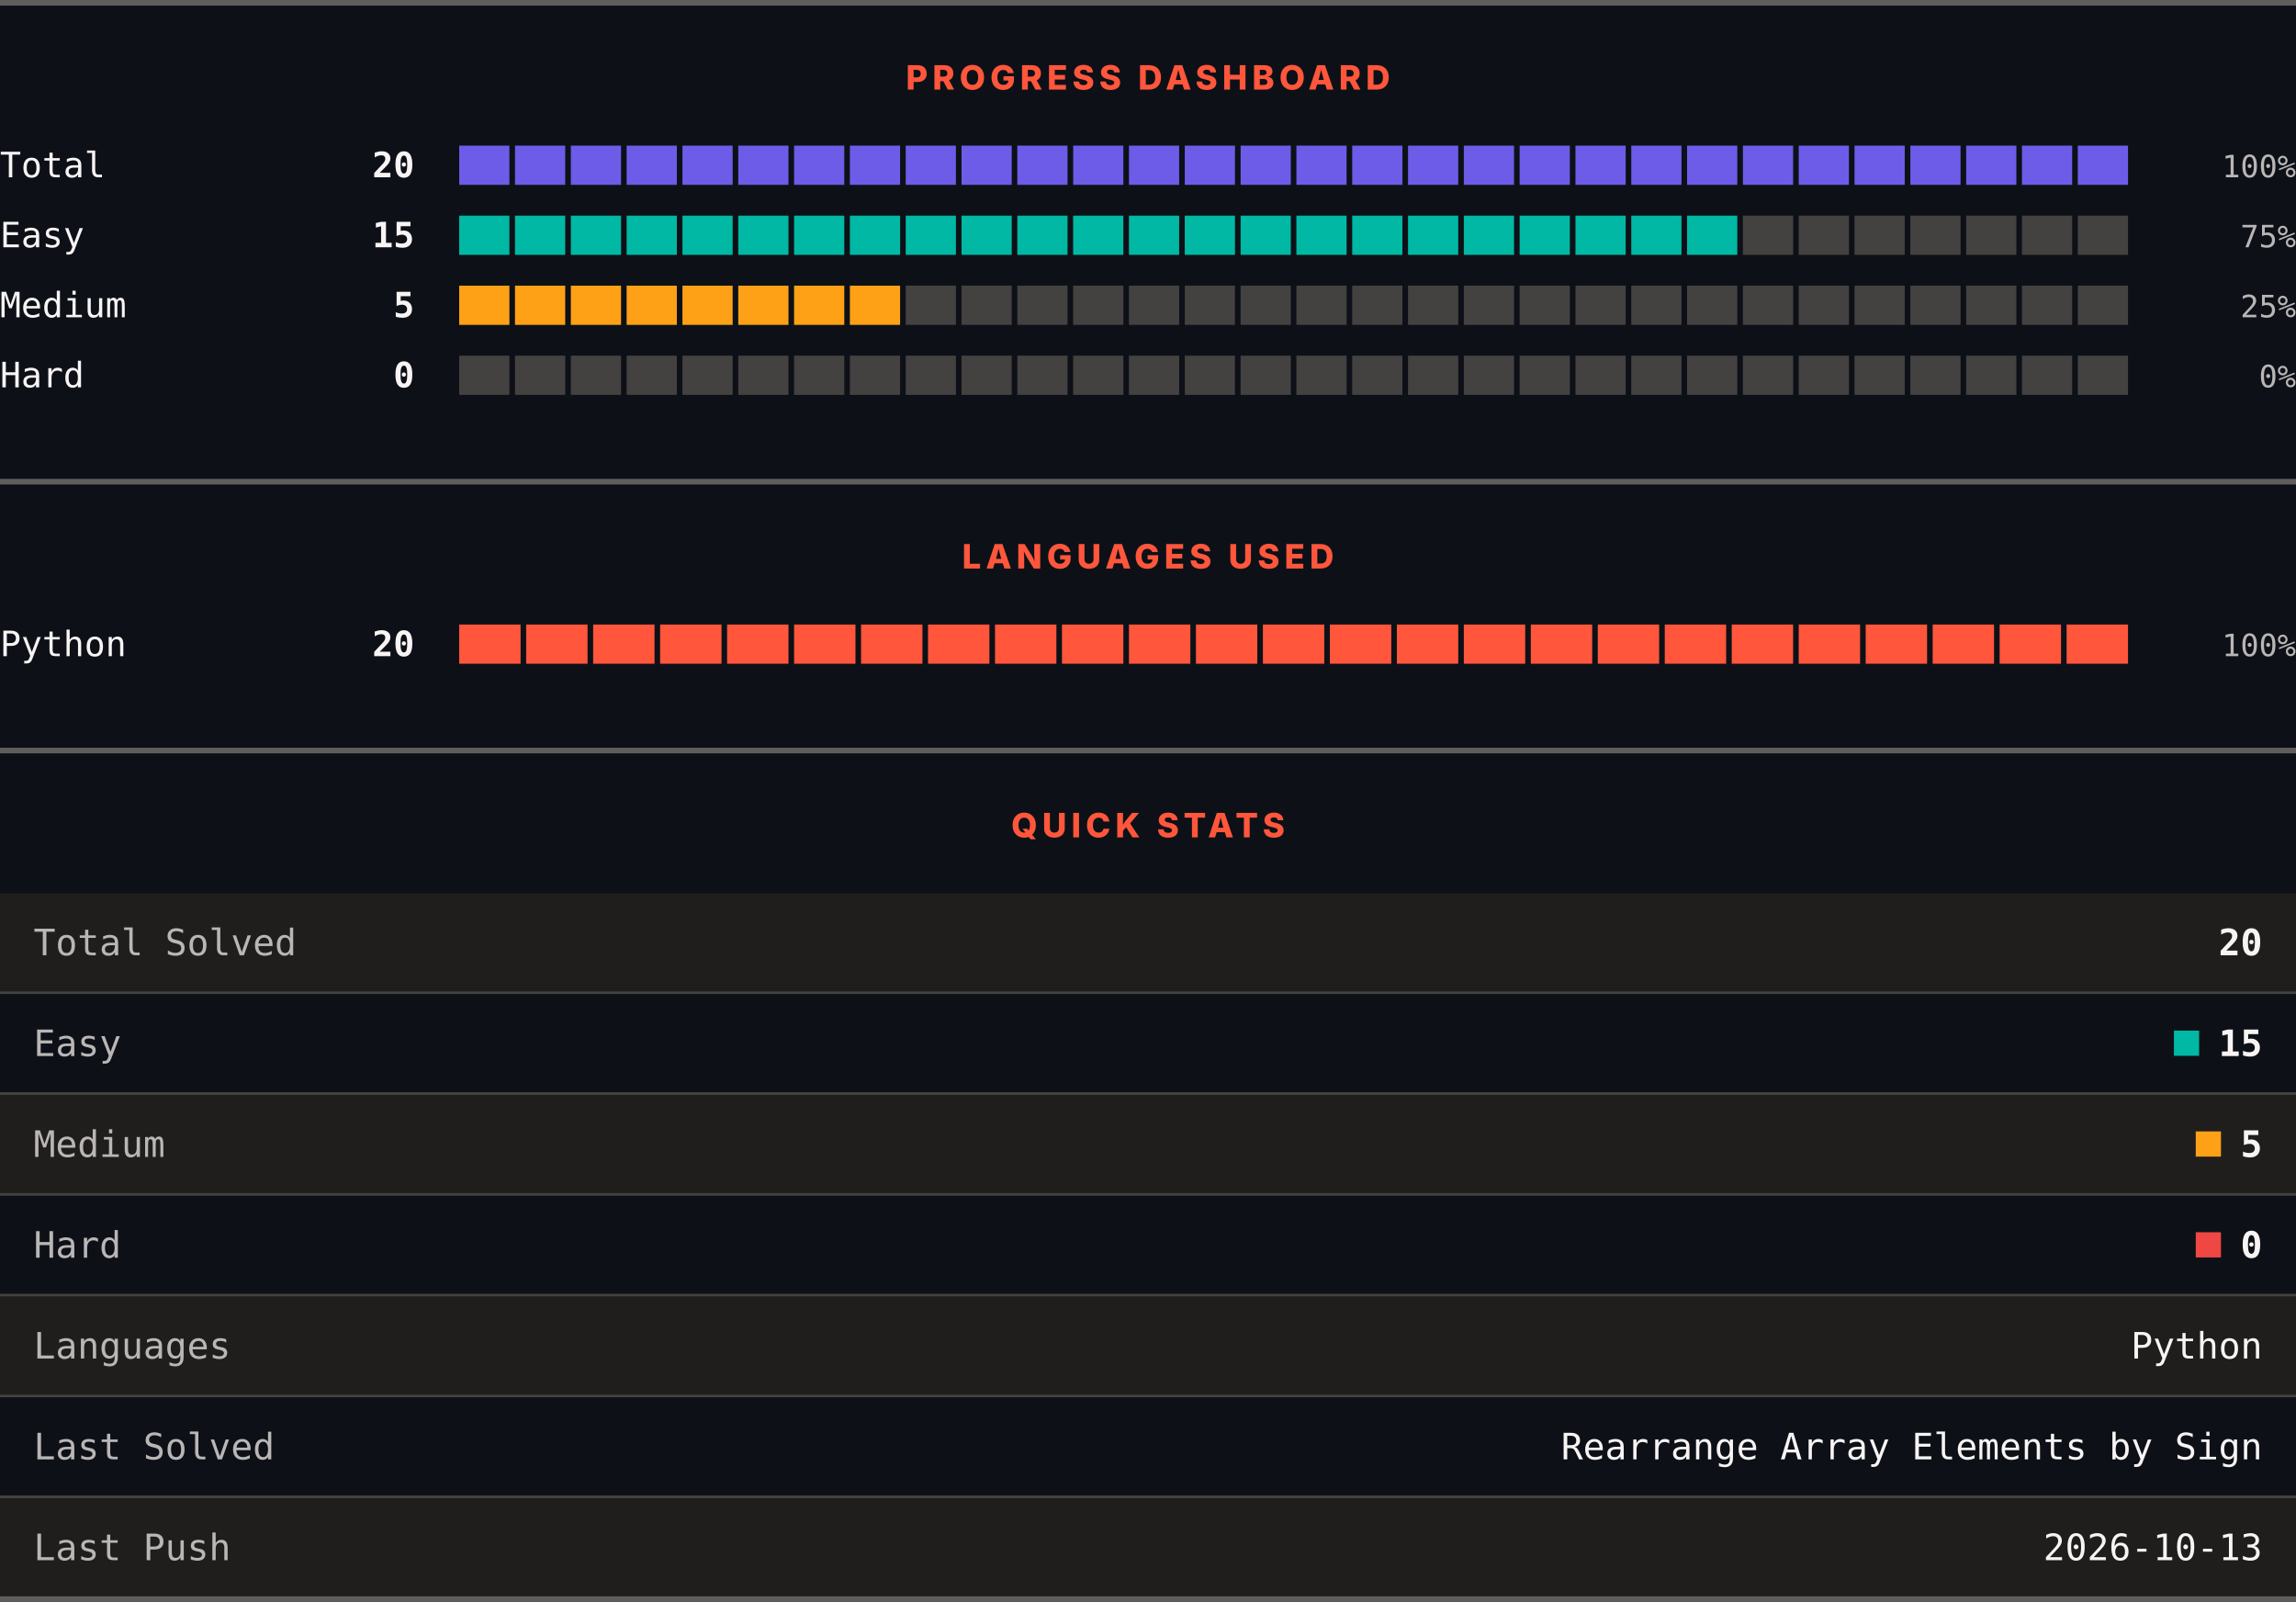
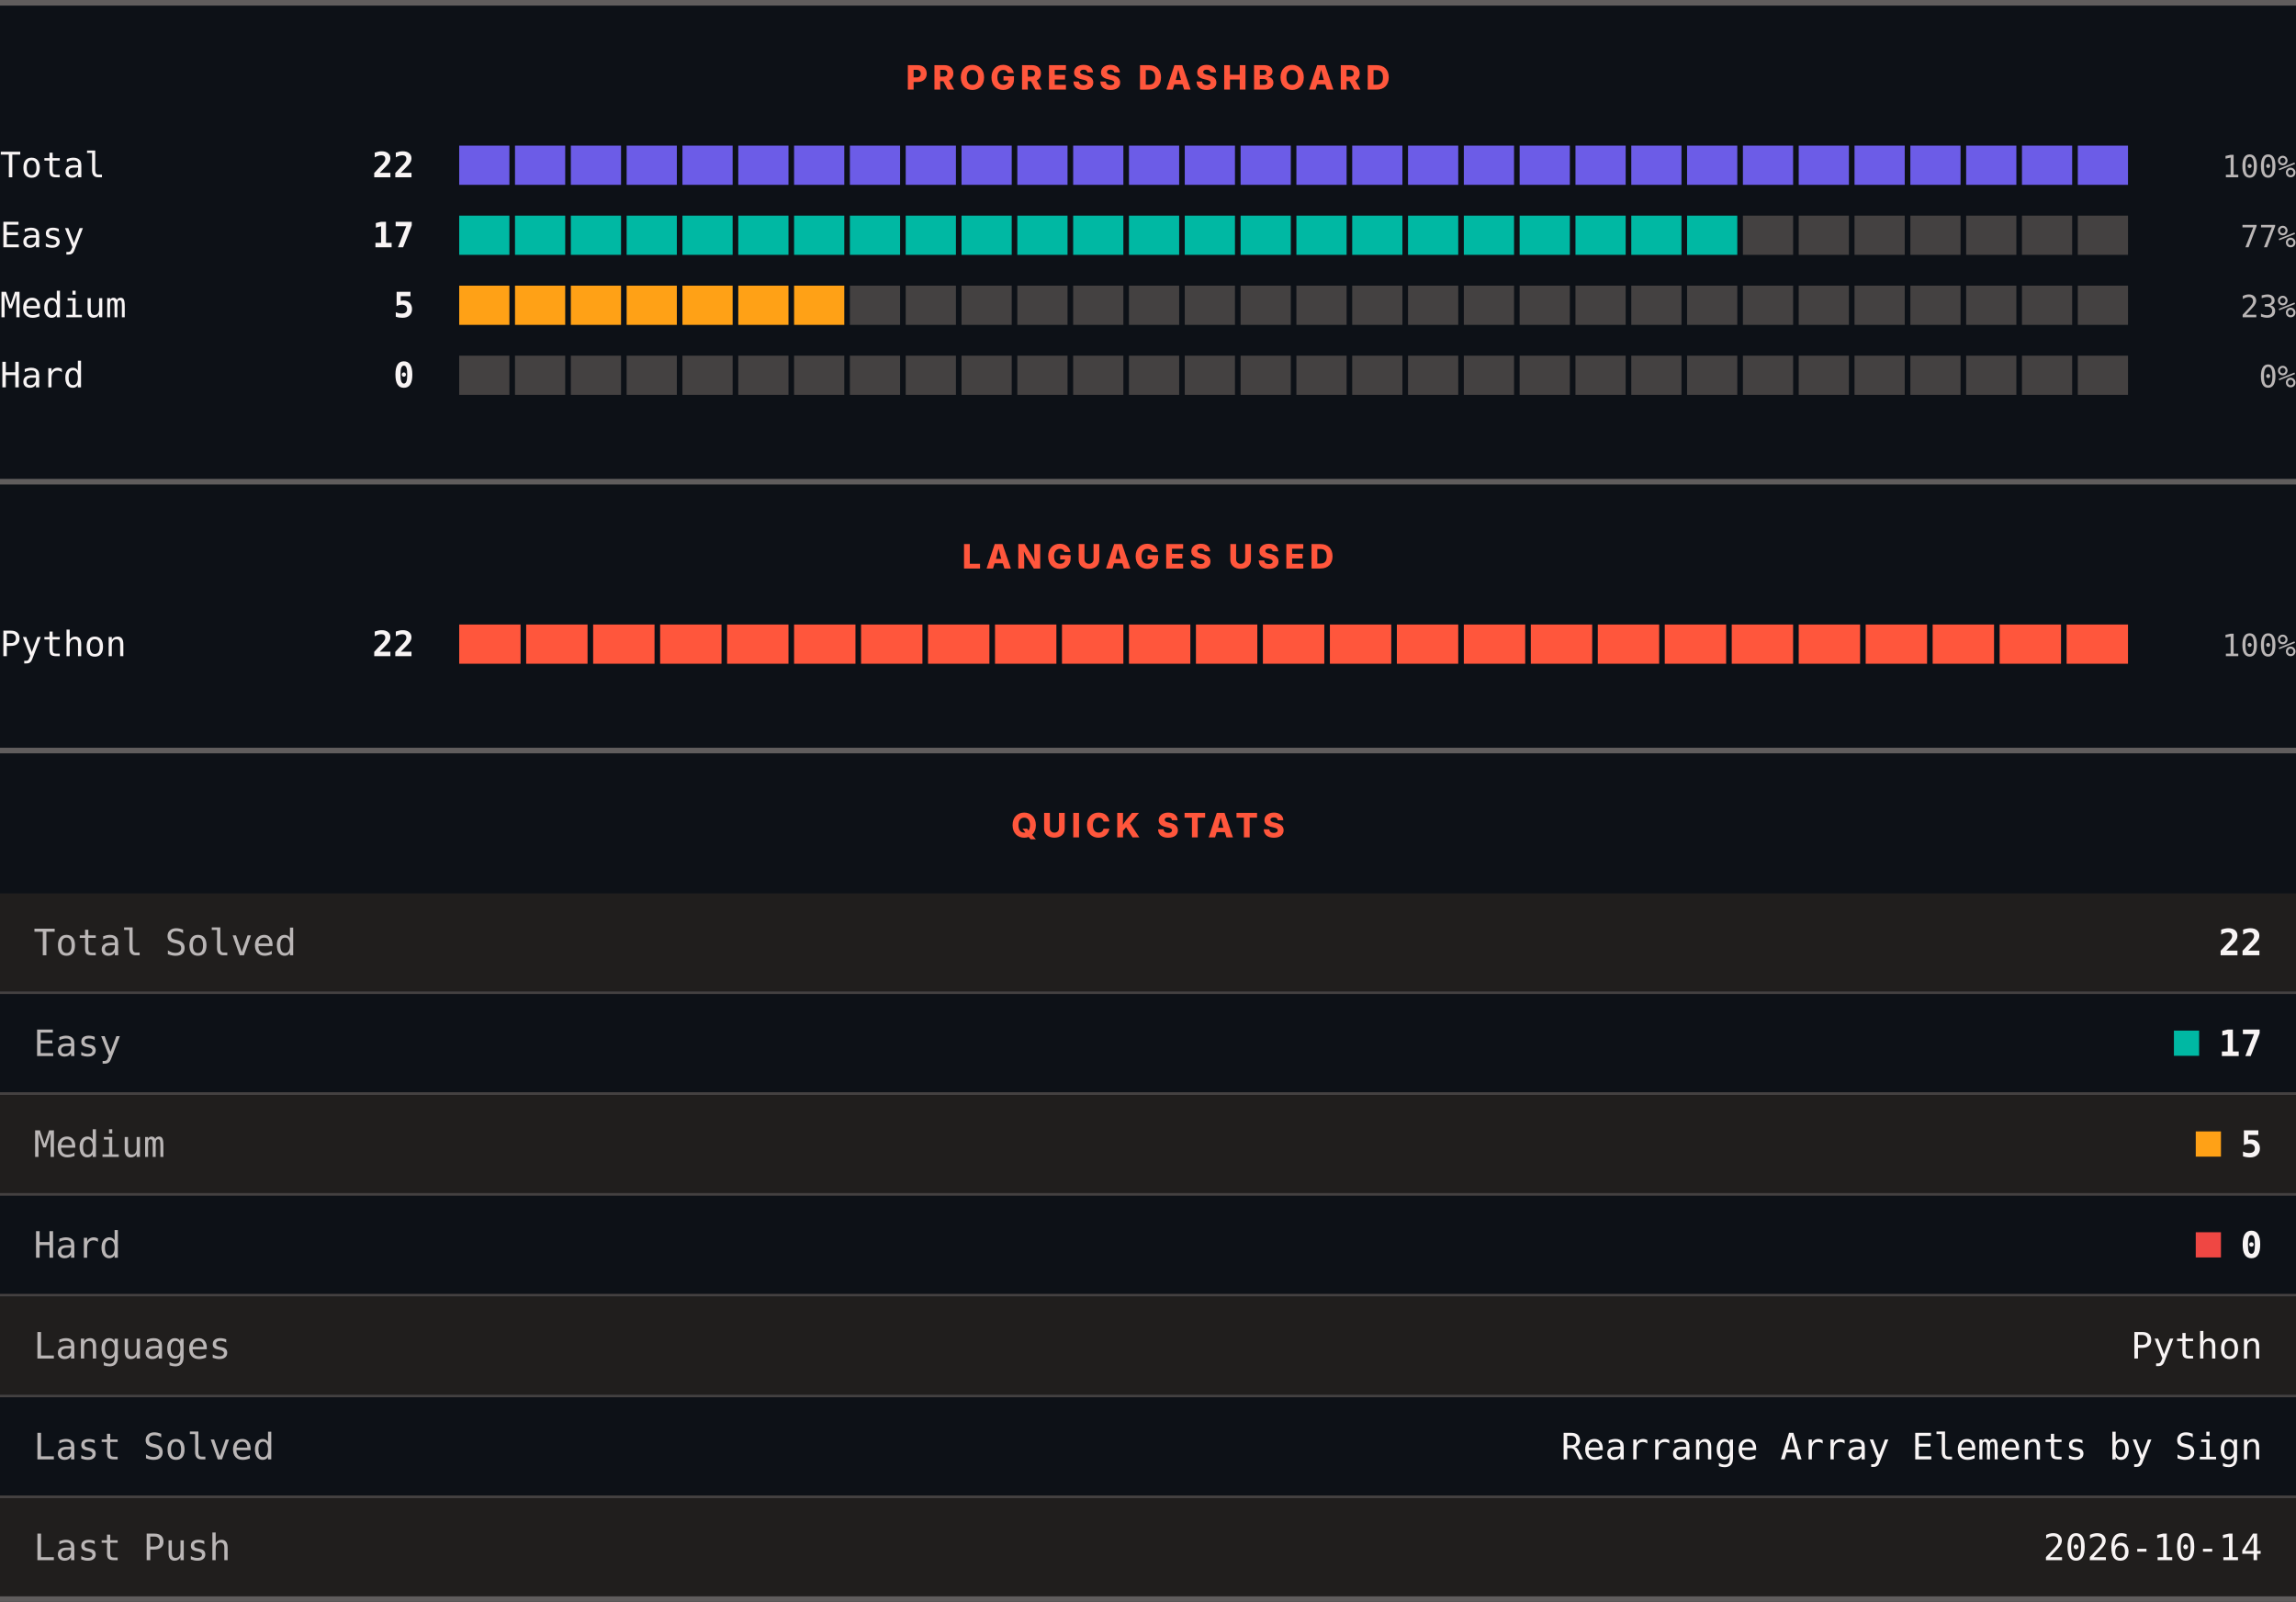
<svg xmlns="http://www.w3.org/2000/svg" width="820" height="572" viewBox="0 0 820 572" role="img" aria-label="LeetCode progress, languages and quick stats">
  <rect width="820" height="572" fill="#0d1117" />
  <rect x="0" y="0" width="820" height="2" fill="#605d5d" />
  <text x="410" y="32" text-anchor="middle" font-family="Archivo, system-ui, -apple-system, Segoe UI, sans-serif" font-size="12" font-weight="800" letter-spacing="1.68" fill="#ff563c">PROGRESS DASHBOARD</text>
  <text x="0" y="63.3" font-family="ui-monospace, SFMono-Regular, Menlo, Consolas, monospace" font-size="12.5" fill="#f8f4f4">Total</text>
-   <text x="148" y="63.3" text-anchor="end" font-family="ui-monospace, SFMono-Regular, Menlo, Consolas, monospace" font-size="12.5" font-weight="700" fill="#f8f4f4">20</text>
+   <text x="148" y="63.3" text-anchor="end" font-family="ui-monospace, SFMono-Regular, Menlo, Consolas, monospace" font-size="12.5" font-weight="700" fill="#f8f4f4">22</text>
  <rect x="164.00" y="52" width="17.93" height="14" fill="#6c5ce7" />
  <rect x="183.93" y="52" width="17.93" height="14" fill="#6c5ce7" />
  <rect x="203.87" y="52" width="17.93" height="14" fill="#6c5ce7" />
  <rect x="223.80" y="52" width="17.93" height="14" fill="#6c5ce7" />
  <rect x="243.73" y="52" width="17.93" height="14" fill="#6c5ce7" />
  <rect x="263.67" y="52" width="17.93" height="14" fill="#6c5ce7" />
  <rect x="283.60" y="52" width="17.93" height="14" fill="#6c5ce7" />
  <rect x="303.53" y="52" width="17.93" height="14" fill="#6c5ce7" />
  <rect x="323.47" y="52" width="17.93" height="14" fill="#6c5ce7" />
  <rect x="343.40" y="52" width="17.93" height="14" fill="#6c5ce7" />
  <rect x="363.33" y="52" width="17.93" height="14" fill="#6c5ce7" />
  <rect x="383.27" y="52" width="17.93" height="14" fill="#6c5ce7" />
  <rect x="403.20" y="52" width="17.93" height="14" fill="#6c5ce7" />
  <rect x="423.13" y="52" width="17.93" height="14" fill="#6c5ce7" />
  <rect x="443.07" y="52" width="17.93" height="14" fill="#6c5ce7" />
  <rect x="463.00" y="52" width="17.93" height="14" fill="#6c5ce7" />
  <rect x="482.93" y="52" width="17.93" height="14" fill="#6c5ce7" />
  <rect x="502.87" y="52" width="17.93" height="14" fill="#6c5ce7" />
  <rect x="522.80" y="52" width="17.93" height="14" fill="#6c5ce7" />
  <rect x="542.73" y="52" width="17.93" height="14" fill="#6c5ce7" />
  <rect x="562.67" y="52" width="17.93" height="14" fill="#6c5ce7" />
  <rect x="582.60" y="52" width="17.93" height="14" fill="#6c5ce7" />
  <rect x="602.53" y="52" width="17.93" height="14" fill="#6c5ce7" />
  <rect x="622.47" y="52" width="17.93" height="14" fill="#6c5ce7" />
  <rect x="642.40" y="52" width="17.93" height="14" fill="#6c5ce7" />
  <rect x="662.33" y="52" width="17.93" height="14" fill="#6c5ce7" />
  <rect x="682.27" y="52" width="17.93" height="14" fill="#6c5ce7" />
  <rect x="702.20" y="52" width="17.93" height="14" fill="#6c5ce7" />
  <rect x="722.13" y="52" width="17.93" height="14" fill="#6c5ce7" />
  <rect x="742.07" y="52" width="17.93" height="14" fill="#6c5ce7" />
  <text x="820" y="63.3" text-anchor="end" font-family="ui-monospace, SFMono-Regular, Menlo, Consolas, monospace" font-size="11" fill="#bab6b6">100%</text>
  <text x="0" y="88.3" font-family="ui-monospace, SFMono-Regular, Menlo, Consolas, monospace" font-size="12.5" fill="#f8f4f4">Easy</text>
-   <text x="148" y="88.3" text-anchor="end" font-family="ui-monospace, SFMono-Regular, Menlo, Consolas, monospace" font-size="12.5" font-weight="700" fill="#f8f4f4">15</text>
+   <text x="148" y="88.3" text-anchor="end" font-family="ui-monospace, SFMono-Regular, Menlo, Consolas, monospace" font-size="12.5" font-weight="700" fill="#f8f4f4">17</text>
  <rect x="164.00" y="77" width="17.93" height="14" fill="#00b8a3" />
  <rect x="183.93" y="77" width="17.93" height="14" fill="#00b8a3" />
  <rect x="203.87" y="77" width="17.93" height="14" fill="#00b8a3" />
  <rect x="223.80" y="77" width="17.93" height="14" fill="#00b8a3" />
  <rect x="243.73" y="77" width="17.93" height="14" fill="#00b8a3" />
  <rect x="263.67" y="77" width="17.93" height="14" fill="#00b8a3" />
  <rect x="283.60" y="77" width="17.93" height="14" fill="#00b8a3" />
  <rect x="303.53" y="77" width="17.93" height="14" fill="#00b8a3" />
  <rect x="323.47" y="77" width="17.93" height="14" fill="#00b8a3" />
  <rect x="343.40" y="77" width="17.93" height="14" fill="#00b8a3" />
  <rect x="363.33" y="77" width="17.93" height="14" fill="#00b8a3" />
  <rect x="383.27" y="77" width="17.93" height="14" fill="#00b8a3" />
  <rect x="403.20" y="77" width="17.93" height="14" fill="#00b8a3" />
  <rect x="423.13" y="77" width="17.93" height="14" fill="#00b8a3" />
  <rect x="443.07" y="77" width="17.93" height="14" fill="#00b8a3" />
  <rect x="463.00" y="77" width="17.93" height="14" fill="#00b8a3" />
  <rect x="482.93" y="77" width="17.93" height="14" fill="#00b8a3" />
  <rect x="502.87" y="77" width="17.93" height="14" fill="#00b8a3" />
  <rect x="522.80" y="77" width="17.93" height="14" fill="#00b8a3" />
  <rect x="542.73" y="77" width="17.93" height="14" fill="#00b8a3" />
  <rect x="562.67" y="77" width="17.93" height="14" fill="#00b8a3" />
  <rect x="582.60" y="77" width="17.93" height="14" fill="#00b8a3" />
  <rect x="602.53" y="77" width="17.93" height="14" fill="#00b8a3" />
  <rect x="622.47" y="77" width="17.93" height="14" fill="#444141" />
  <rect x="642.40" y="77" width="17.93" height="14" fill="#444141" />
  <rect x="662.33" y="77" width="17.93" height="14" fill="#444141" />
  <rect x="682.27" y="77" width="17.93" height="14" fill="#444141" />
  <rect x="702.20" y="77" width="17.93" height="14" fill="#444141" />
  <rect x="722.13" y="77" width="17.93" height="14" fill="#444141" />
  <rect x="742.07" y="77" width="17.93" height="14" fill="#444141" />
-   <text x="820" y="88.3" text-anchor="end" font-family="ui-monospace, SFMono-Regular, Menlo, Consolas, monospace" font-size="11" fill="#bab6b6">75%</text>
+   <text x="820" y="88.3" text-anchor="end" font-family="ui-monospace, SFMono-Regular, Menlo, Consolas, monospace" font-size="11" fill="#bab6b6">77%</text>
  <text x="0" y="113.3" font-family="ui-monospace, SFMono-Regular, Menlo, Consolas, monospace" font-size="12.5" fill="#f8f4f4">Medium</text>
  <text x="148" y="113.3" text-anchor="end" font-family="ui-monospace, SFMono-Regular, Menlo, Consolas, monospace" font-size="12.5" font-weight="700" fill="#f8f4f4">5</text>
  <rect x="164.00" y="102" width="17.93" height="14" fill="#ffa116" />
  <rect x="183.93" y="102" width="17.93" height="14" fill="#ffa116" />
  <rect x="203.87" y="102" width="17.93" height="14" fill="#ffa116" />
  <rect x="223.80" y="102" width="17.93" height="14" fill="#ffa116" />
  <rect x="243.73" y="102" width="17.93" height="14" fill="#ffa116" />
  <rect x="263.67" y="102" width="17.93" height="14" fill="#ffa116" />
  <rect x="283.60" y="102" width="17.93" height="14" fill="#ffa116" />
-   <rect x="303.53" y="102" width="17.93" height="14" fill="#ffa116" />
+   <rect x="303.53" y="102" width="17.93" height="14" fill="#444141" />
  <rect x="323.47" y="102" width="17.93" height="14" fill="#444141" />
  <rect x="343.40" y="102" width="17.93" height="14" fill="#444141" />
  <rect x="363.33" y="102" width="17.93" height="14" fill="#444141" />
  <rect x="383.27" y="102" width="17.93" height="14" fill="#444141" />
  <rect x="403.20" y="102" width="17.93" height="14" fill="#444141" />
  <rect x="423.13" y="102" width="17.93" height="14" fill="#444141" />
  <rect x="443.07" y="102" width="17.93" height="14" fill="#444141" />
  <rect x="463.00" y="102" width="17.93" height="14" fill="#444141" />
  <rect x="482.93" y="102" width="17.93" height="14" fill="#444141" />
  <rect x="502.87" y="102" width="17.93" height="14" fill="#444141" />
  <rect x="522.80" y="102" width="17.93" height="14" fill="#444141" />
  <rect x="542.73" y="102" width="17.93" height="14" fill="#444141" />
  <rect x="562.67" y="102" width="17.93" height="14" fill="#444141" />
  <rect x="582.60" y="102" width="17.93" height="14" fill="#444141" />
  <rect x="602.53" y="102" width="17.93" height="14" fill="#444141" />
  <rect x="622.47" y="102" width="17.93" height="14" fill="#444141" />
  <rect x="642.40" y="102" width="17.93" height="14" fill="#444141" />
  <rect x="662.33" y="102" width="17.93" height="14" fill="#444141" />
  <rect x="682.27" y="102" width="17.93" height="14" fill="#444141" />
  <rect x="702.20" y="102" width="17.93" height="14" fill="#444141" />
  <rect x="722.13" y="102" width="17.93" height="14" fill="#444141" />
  <rect x="742.07" y="102" width="17.93" height="14" fill="#444141" />
-   <text x="820" y="113.3" text-anchor="end" font-family="ui-monospace, SFMono-Regular, Menlo, Consolas, monospace" font-size="11" fill="#bab6b6">25%</text>
+   <text x="820" y="113.3" text-anchor="end" font-family="ui-monospace, SFMono-Regular, Menlo, Consolas, monospace" font-size="11" fill="#bab6b6">23%</text>
  <text x="0" y="138.3" font-family="ui-monospace, SFMono-Regular, Menlo, Consolas, monospace" font-size="12.5" fill="#f8f4f4">Hard</text>
  <text x="148" y="138.3" text-anchor="end" font-family="ui-monospace, SFMono-Regular, Menlo, Consolas, monospace" font-size="12.5" font-weight="700" fill="#f8f4f4">0</text>
  <rect x="164.00" y="127" width="17.93" height="14" fill="#444141" />
  <rect x="183.93" y="127" width="17.93" height="14" fill="#444141" />
  <rect x="203.87" y="127" width="17.93" height="14" fill="#444141" />
  <rect x="223.80" y="127" width="17.93" height="14" fill="#444141" />
  <rect x="243.73" y="127" width="17.93" height="14" fill="#444141" />
  <rect x="263.67" y="127" width="17.93" height="14" fill="#444141" />
  <rect x="283.60" y="127" width="17.93" height="14" fill="#444141" />
  <rect x="303.53" y="127" width="17.93" height="14" fill="#444141" />
  <rect x="323.47" y="127" width="17.93" height="14" fill="#444141" />
  <rect x="343.40" y="127" width="17.93" height="14" fill="#444141" />
  <rect x="363.33" y="127" width="17.93" height="14" fill="#444141" />
  <rect x="383.27" y="127" width="17.93" height="14" fill="#444141" />
  <rect x="403.20" y="127" width="17.93" height="14" fill="#444141" />
  <rect x="423.13" y="127" width="17.93" height="14" fill="#444141" />
  <rect x="443.07" y="127" width="17.93" height="14" fill="#444141" />
  <rect x="463.00" y="127" width="17.93" height="14" fill="#444141" />
  <rect x="482.93" y="127" width="17.93" height="14" fill="#444141" />
  <rect x="502.87" y="127" width="17.93" height="14" fill="#444141" />
  <rect x="522.80" y="127" width="17.93" height="14" fill="#444141" />
  <rect x="542.73" y="127" width="17.93" height="14" fill="#444141" />
  <rect x="562.67" y="127" width="17.93" height="14" fill="#444141" />
  <rect x="582.60" y="127" width="17.93" height="14" fill="#444141" />
  <rect x="602.53" y="127" width="17.93" height="14" fill="#444141" />
  <rect x="622.47" y="127" width="17.93" height="14" fill="#444141" />
  <rect x="642.40" y="127" width="17.93" height="14" fill="#444141" />
  <rect x="662.33" y="127" width="17.93" height="14" fill="#444141" />
  <rect x="682.27" y="127" width="17.93" height="14" fill="#444141" />
  <rect x="702.20" y="127" width="17.93" height="14" fill="#444141" />
  <rect x="722.13" y="127" width="17.93" height="14" fill="#444141" />
  <rect x="742.07" y="127" width="17.93" height="14" fill="#444141" />
  <text x="820" y="138.3" text-anchor="end" font-family="ui-monospace, SFMono-Regular, Menlo, Consolas, monospace" font-size="11" fill="#bab6b6">0%</text>
  <rect x="0" y="171" width="820" height="2" fill="#605d5d" />
  <text x="410" y="203" text-anchor="middle" font-family="Archivo, system-ui, -apple-system, Segoe UI, sans-serif" font-size="12" font-weight="800" letter-spacing="1.68" fill="#ff563c">LANGUAGES USED</text>
  <text x="0" y="234.3" font-family="ui-monospace, SFMono-Regular, Menlo, Consolas, monospace" font-size="12.5" fill="#f8f4f4">Python</text>
-   <text x="148" y="234.3" text-anchor="end" font-family="ui-monospace, SFMono-Regular, Menlo, Consolas, monospace" font-size="12.5" font-weight="700" fill="#f8f4f4">20</text>
+   <text x="148" y="234.3" text-anchor="end" font-family="ui-monospace, SFMono-Regular, Menlo, Consolas, monospace" font-size="12.5" font-weight="700" fill="#f8f4f4">22</text>
  <rect x="164.00" y="223" width="21.92" height="14" fill="#ff563c" />
  <rect x="187.92" y="223" width="21.92" height="14" fill="#ff563c" />
  <rect x="211.84" y="223" width="21.92" height="14" fill="#ff563c" />
  <rect x="235.76" y="223" width="21.92" height="14" fill="#ff563c" />
  <rect x="259.68" y="223" width="21.92" height="14" fill="#ff563c" />
  <rect x="283.60" y="223" width="21.92" height="14" fill="#ff563c" />
  <rect x="307.52" y="223" width="21.92" height="14" fill="#ff563c" />
  <rect x="331.44" y="223" width="21.92" height="14" fill="#ff563c" />
  <rect x="355.36" y="223" width="21.92" height="14" fill="#ff563c" />
  <rect x="379.28" y="223" width="21.92" height="14" fill="#ff563c" />
  <rect x="403.20" y="223" width="21.92" height="14" fill="#ff563c" />
  <rect x="427.12" y="223" width="21.92" height="14" fill="#ff563c" />
  <rect x="451.04" y="223" width="21.92" height="14" fill="#ff563c" />
  <rect x="474.96" y="223" width="21.92" height="14" fill="#ff563c" />
  <rect x="498.88" y="223" width="21.92" height="14" fill="#ff563c" />
  <rect x="522.80" y="223" width="21.92" height="14" fill="#ff563c" />
  <rect x="546.72" y="223" width="21.92" height="14" fill="#ff563c" />
  <rect x="570.64" y="223" width="21.92" height="14" fill="#ff563c" />
  <rect x="594.56" y="223" width="21.92" height="14" fill="#ff563c" />
  <rect x="618.48" y="223" width="21.92" height="14" fill="#ff563c" />
  <rect x="642.40" y="223" width="21.92" height="14" fill="#ff563c" />
  <rect x="666.32" y="223" width="21.92" height="14" fill="#ff563c" />
  <rect x="690.24" y="223" width="21.92" height="14" fill="#ff563c" />
  <rect x="714.16" y="223" width="21.92" height="14" fill="#ff563c" />
  <rect x="738.08" y="223" width="21.92" height="14" fill="#ff563c" />
  <text x="820" y="234.3" text-anchor="end" font-family="ui-monospace, SFMono-Regular, Menlo, Consolas, monospace" font-size="11" fill="#bab6b6">100%</text>
  <rect x="0" y="267" width="820" height="2" fill="#605d5d" />
  <text x="410" y="299" text-anchor="middle" font-family="Archivo, system-ui, -apple-system, Segoe UI, sans-serif" font-size="12" font-weight="800" letter-spacing="1.68" fill="#ff563c">QUICK STATS</text>
  <rect x="0" y="319" width="820" height="35" fill="#201e1d" />
  <text x="12" y="341.1" font-family="ui-monospace, SFMono-Regular, Menlo, Consolas, monospace" font-size="13" fill="#bab6b6">Total Solved</text>
-   <text x="808" y="341.1" text-anchor="end" font-family="ui-monospace, SFMono-Regular, Menlo, Consolas, monospace" font-size="13" font-weight="700" fill="#f8f4f4">20</text>
+   <text x="808" y="341.1" text-anchor="end" font-family="ui-monospace, SFMono-Regular, Menlo, Consolas, monospace" font-size="13" font-weight="700" fill="#f8f4f4">22</text>
  <rect x="0" y="354" width="820" height="1" fill="#444141" />
  <rect x="0" y="355" width="820" height="35" fill="#0d1117" />
  <text x="12" y="377.1" font-family="ui-monospace, SFMono-Regular, Menlo, Consolas, monospace" font-size="13" fill="#bab6b6">Easy</text>
  <rect x="776.4" y="368" width="9" height="9" fill="#00b8a3" />
-   <text x="808" y="377.1" text-anchor="end" font-family="ui-monospace, SFMono-Regular, Menlo, Consolas, monospace" font-size="13" font-weight="700" fill="#f8f4f4">15</text>
+   <text x="808" y="377.1" text-anchor="end" font-family="ui-monospace, SFMono-Regular, Menlo, Consolas, monospace" font-size="13" font-weight="700" fill="#f8f4f4">17</text>
  <rect x="0" y="390" width="820" height="1" fill="#444141" />
  <rect x="0" y="391" width="820" height="35" fill="#201e1d" />
  <text x="12" y="413.1" font-family="ui-monospace, SFMono-Regular, Menlo, Consolas, monospace" font-size="13" fill="#bab6b6">Medium</text>
  <rect x="784.2" y="404" width="9" height="9" fill="#ffa116" />
  <text x="808" y="413.1" text-anchor="end" font-family="ui-monospace, SFMono-Regular, Menlo, Consolas, monospace" font-size="13" font-weight="700" fill="#f8f4f4">5</text>
  <rect x="0" y="426" width="820" height="1" fill="#444141" />
  <rect x="0" y="427" width="820" height="35" fill="#0d1117" />
  <text x="12" y="449.1" font-family="ui-monospace, SFMono-Regular, Menlo, Consolas, monospace" font-size="13" fill="#bab6b6">Hard</text>
  <rect x="784.2" y="440" width="9" height="9" fill="#ef4743" />
  <text x="808" y="449.1" text-anchor="end" font-family="ui-monospace, SFMono-Regular, Menlo, Consolas, monospace" font-size="13" font-weight="700" fill="#f8f4f4">0</text>
  <rect x="0" y="462" width="820" height="1" fill="#444141" />
  <rect x="0" y="463" width="820" height="35" fill="#201e1d" />
  <text x="12" y="485.1" font-family="ui-monospace, SFMono-Regular, Menlo, Consolas, monospace" font-size="13" fill="#bab6b6">Languages</text>
  <text x="808" y="485.1" text-anchor="end" font-family="ui-monospace, SFMono-Regular, Menlo, Consolas, monospace" font-size="13" fill="#f8f4f4">Python</text>
  <rect x="0" y="498" width="820" height="1" fill="#444141" />
  <rect x="0" y="499" width="820" height="35" fill="#0d1117" />
  <text x="12" y="521.1" font-family="ui-monospace, SFMono-Regular, Menlo, Consolas, monospace" font-size="13" fill="#bab6b6">Last Solved</text>
  <text x="808" y="521.1" text-anchor="end" font-family="ui-monospace, SFMono-Regular, Menlo, Consolas, monospace" font-size="13" fill="#f8f4f4">Rearrange Array Elements by Sign</text>
  <rect x="0" y="534" width="820" height="1" fill="#444141" />
  <rect x="0" y="535" width="820" height="35" fill="#201e1d" />
  <text x="12" y="557.1" font-family="ui-monospace, SFMono-Regular, Menlo, Consolas, monospace" font-size="13" fill="#bab6b6">Last Push</text>
-   <text x="808" y="557.1" text-anchor="end" font-family="ui-monospace, SFMono-Regular, Menlo, Consolas, monospace" font-size="13" fill="#f8f4f4">2026-10-13</text>
+   <text x="808" y="557.1" text-anchor="end" font-family="ui-monospace, SFMono-Regular, Menlo, Consolas, monospace" font-size="13" fill="#f8f4f4">2026-10-14</text>
  <rect x="0" y="570" width="820" height="2" fill="#605d5d" />
</svg>
